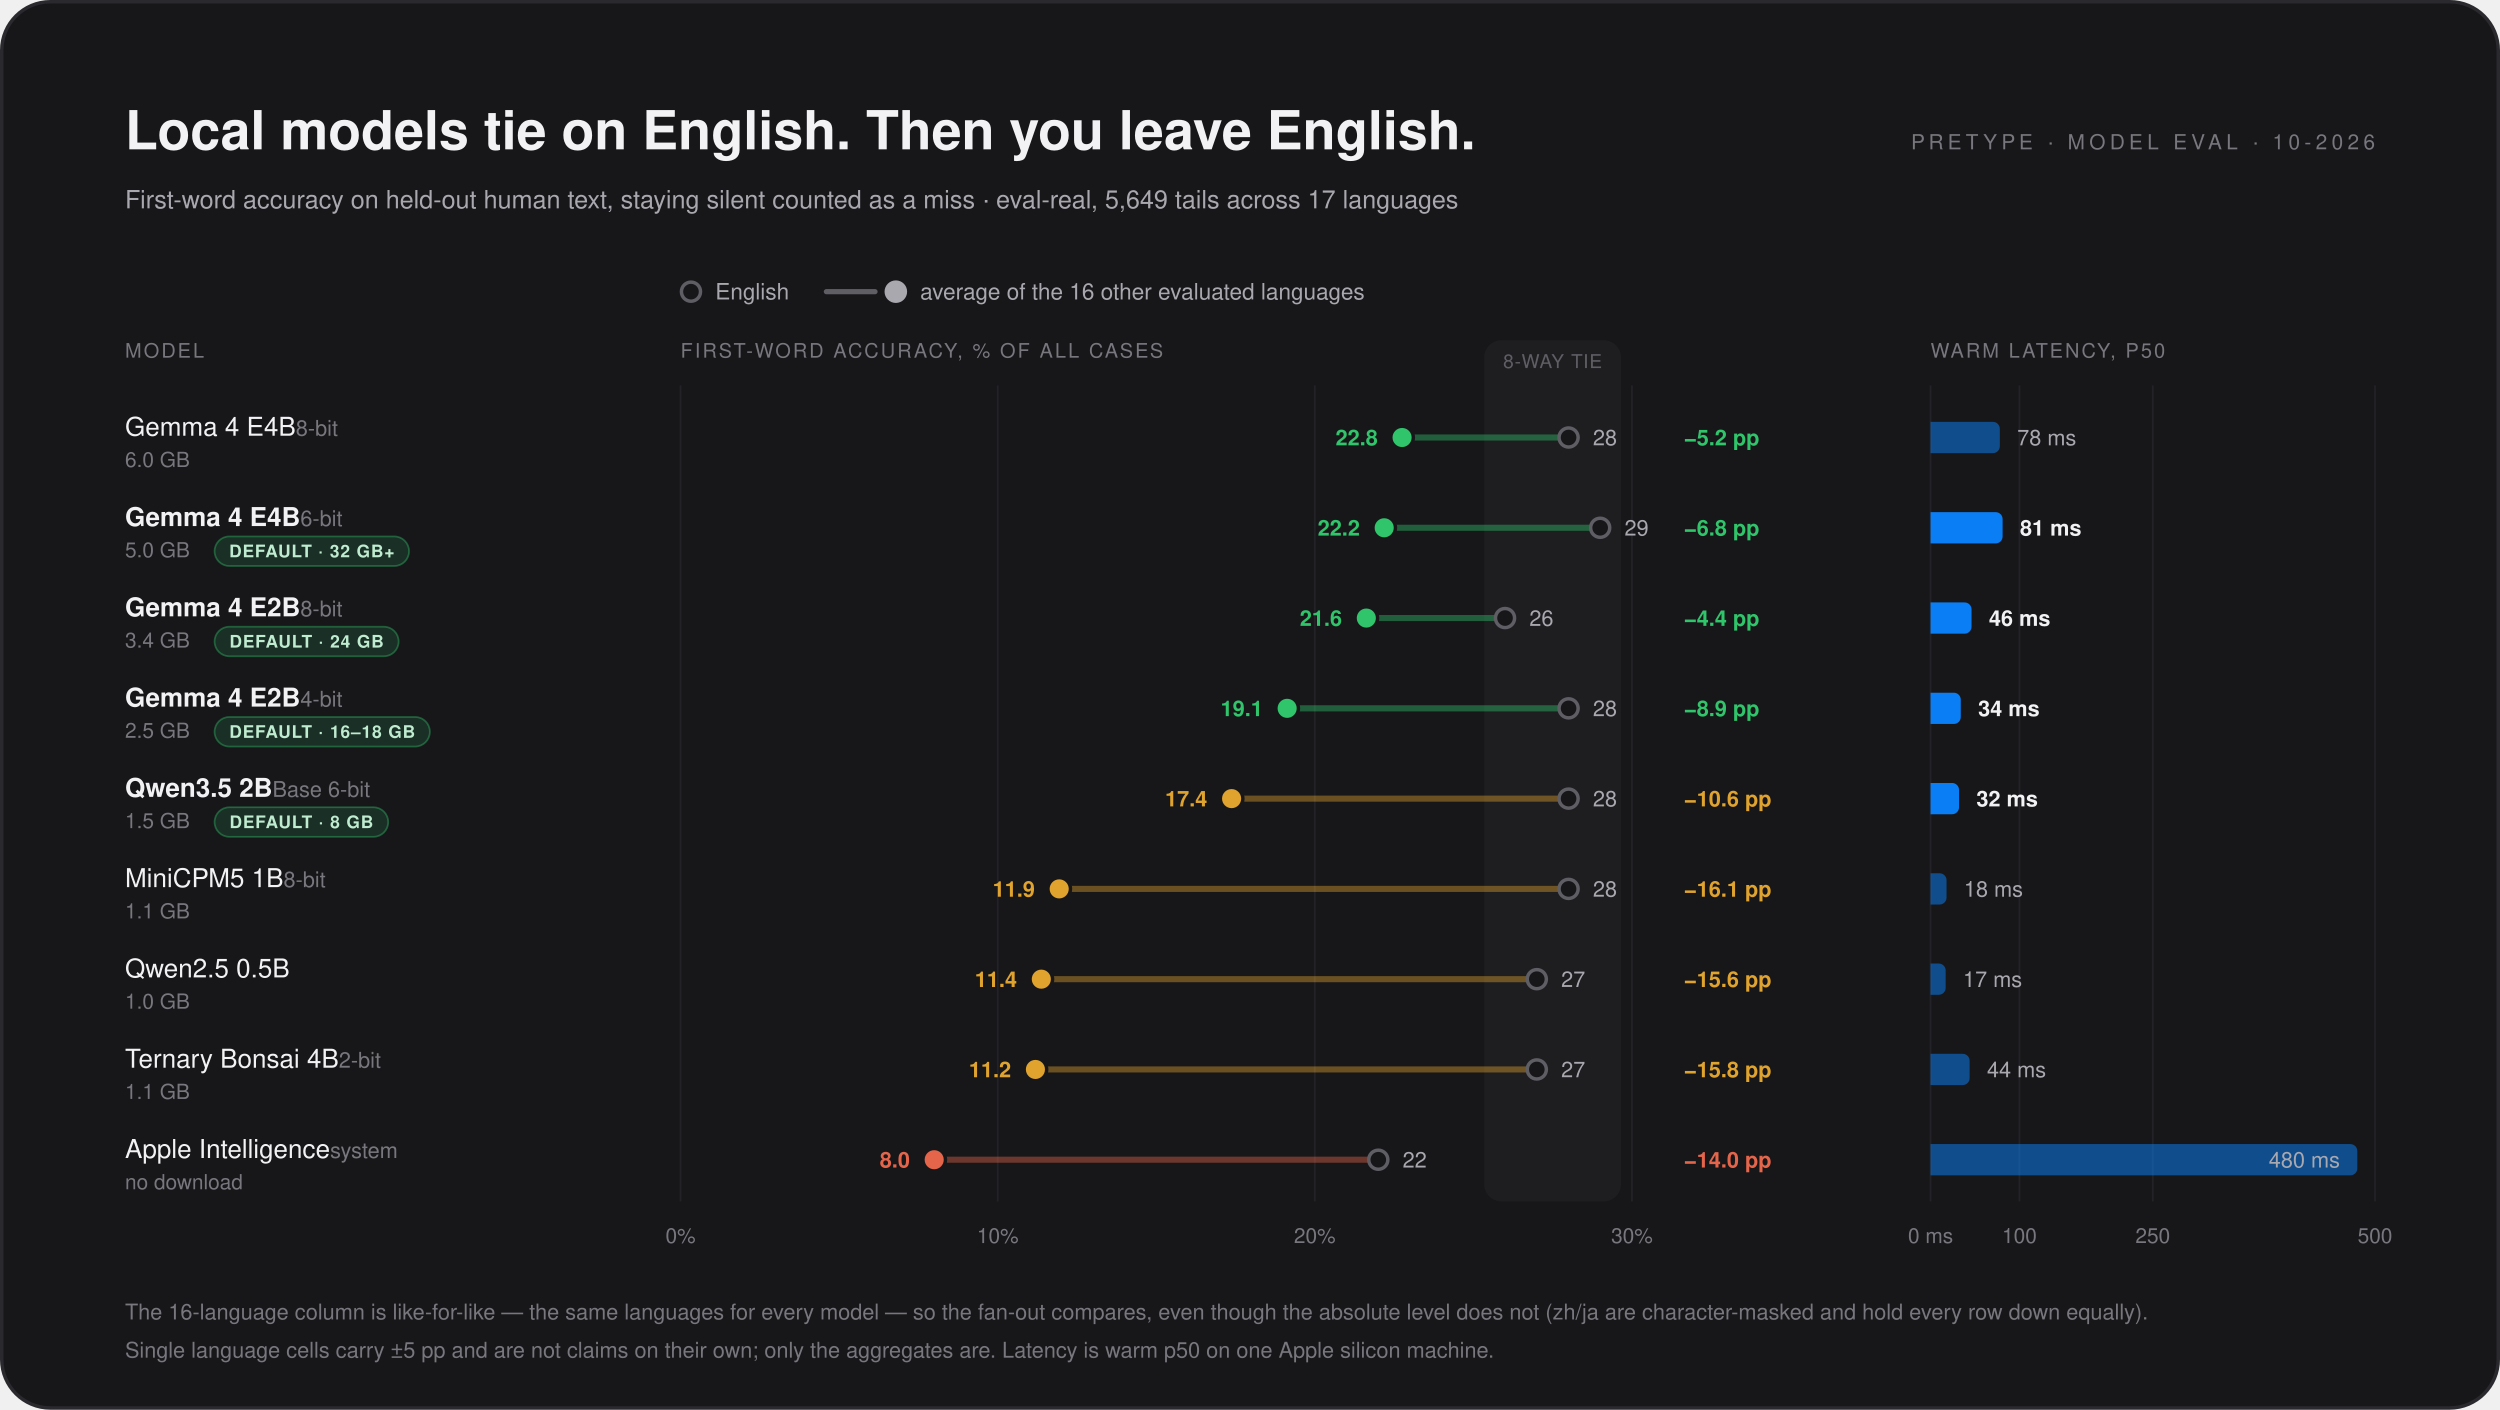
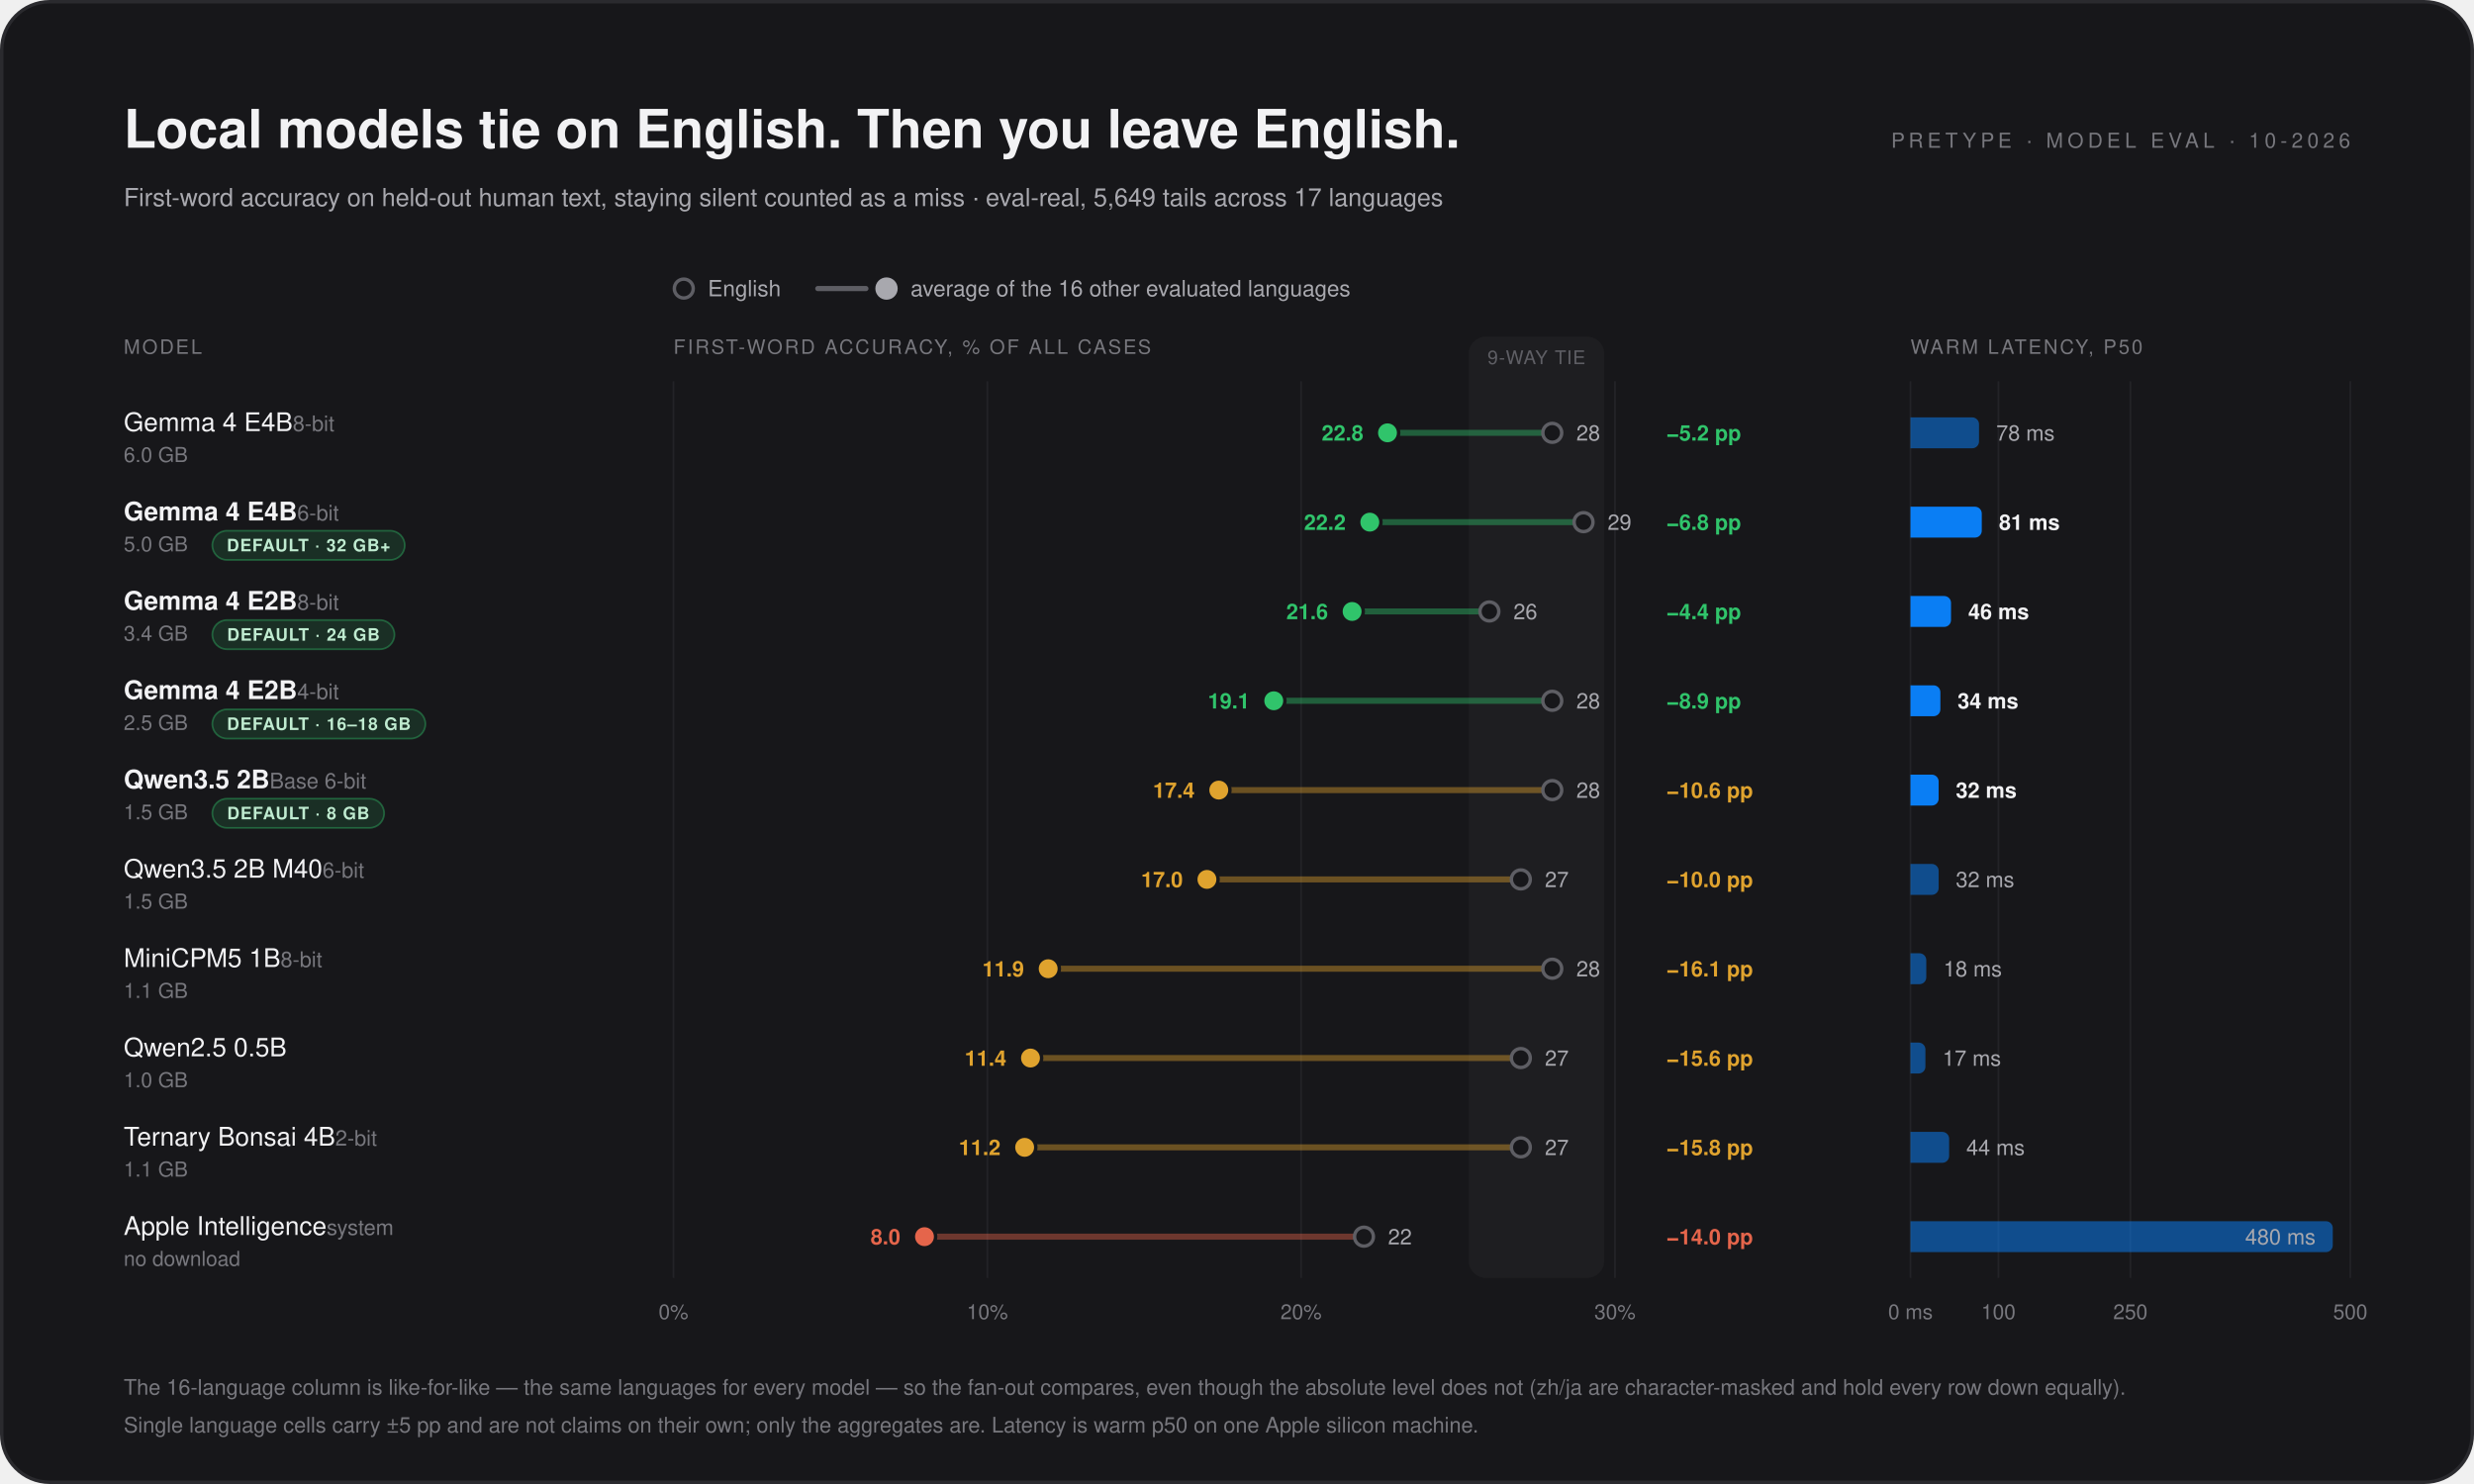
- <svg xmlns="http://www.w3.org/2000/svg" viewBox="0 0 1440 812" font-family="-apple-system,'SF Pro Text','Segoe UI',Helvetica,Arial,sans-serif" role="img" aria-label="Model catalog chart: on English the 8 downloadable models score 26 to 29 percent first-word accuracy, a statistical tie, and Apple Intelligence 22 percent; averaged over 16 other languages they fan out from 22.8 percent (Gemma 4 E4B) down to 8.0 percent (Apple Intelligence). Latency spans 17 ms to 480 ms.">
-   <rect x="1" y="1" width="1438" height="810" rx="28" fill="#17171A" stroke="#2A2A2E" stroke-width="2" />
+ <svg xmlns="http://www.w3.org/2000/svg" viewBox="0 0 1440 864" font-family="-apple-system,'SF Pro Text','Segoe UI',Helvetica,Arial,sans-serif" role="img" aria-label="Model catalog chart: on English the 9 downloadable models score 26 to 29 percent first-word accuracy, a statistical tie, and Apple Intelligence 22 percent; averaged over 16 other languages they fan out from 22.8 percent (Gemma 4 E4B) down to 8.0 percent (Apple Intelligence). Latency spans 17 ms to 480 ms.">
+   <rect x="1" y="1" width="1438" height="862" rx="28" fill="#17171A" stroke="#2A2A2E" stroke-width="2" />
  <text x="72" y="86" font-size="31" font-weight="650" fill="#F2F2F4">Local models tie on English. Then you leave English.</text>
  <text x="72" y="120" font-size="14.5" fill="#A8A8AE">First-word accuracy on held-out human text, staying silent counted as a miss · eval-real, 5,649 tails across 17 languages</text>
  <text x="1368" y="86" font-size="12" letter-spacing="2.5" text-anchor="end" fill="#77777D">PRETYPE · MODEL EVAL · 10-2026</text>
  <circle cx="398" cy="168" r="5.5" fill="#17171A" stroke="#5E5E64" stroke-width="2" />
  <text x="412" y="172.5" font-size="13" fill="#A8A8AE">English</text>
  <line x1="476" y1="168" x2="504" y2="168" stroke="#5E5E64" stroke-width="3" stroke-linecap="round" />
  <circle cx="516" cy="168" r="6.5" fill="#A8A8AE" />
  <text x="530" y="172.5" font-size="13" fill="#A8A8AE">average of the 16 other evaluated languages</text>
  <text x="72" y="206" font-size="11.5" letter-spacing="1.2" fill="#77777D">MODEL</text>
  <text x="392" y="206" font-size="11.5" letter-spacing="1.2" fill="#77777D">FIRST-WORD ACCURACY, % OF ALL CASES</text>
  <text x="1112" y="206" font-size="11.5" letter-spacing="1.2" fill="#77777D">WARM LATENCY, P50</text>
-   <line x1="392.0" y1="222" x2="392.0" y2="692" stroke="#232327" stroke-width="1" />
-   <text x="392.0" y="716" font-size="12" text-anchor="middle" fill="#77777D">0%</text>
-   <line x1="574.7" y1="222" x2="574.7" y2="692" stroke="#232327" stroke-width="1" />
-   <text x="574.7" y="716" font-size="12" text-anchor="middle" fill="#77777D">10%</text>
-   <line x1="757.3" y1="222" x2="757.3" y2="692" stroke="#232327" stroke-width="1" />
-   <text x="757.3" y="716" font-size="12" text-anchor="middle" fill="#77777D">20%</text>
-   <line x1="940.0" y1="222" x2="940.0" y2="692" stroke="#232327" stroke-width="1" />
-   <text x="940.0" y="716" font-size="12" text-anchor="middle" fill="#77777D">30%</text>
-   <line x1="1112.0" y1="222" x2="1112.0" y2="692" stroke="#232327" stroke-width="1" />
-   <text x="1112.0" y="716" font-size="12" text-anchor="middle" fill="#77777D">0 ms</text>
-   <line x1="1163.2" y1="222" x2="1163.2" y2="692" stroke="#232327" stroke-width="1" />
-   <text x="1163.2" y="716" font-size="12" text-anchor="middle" fill="#77777D">100</text>
-   <line x1="1240.0" y1="222" x2="1240.0" y2="692" stroke="#232327" stroke-width="1" />
-   <text x="1240.0" y="716" font-size="12" text-anchor="middle" fill="#77777D">250</text>
-   <line x1="1368.0" y1="222" x2="1368.0" y2="692" stroke="#232327" stroke-width="1" />
-   <text x="1368.0" y="716" font-size="12" text-anchor="middle" fill="#77777D">500</text>
-   <rect x="854.9" y="196" width="78.8" height="496" rx="10" fill="#FFFFFF" fill-opacity="0.035" />
-   <text x="894.3" y="212" font-size="11" letter-spacing="0.5" text-anchor="middle" fill="#5E5E64">8-WAY TIE</text>
+   <line x1="392.0" y1="222" x2="392.0" y2="744" stroke="#232327" stroke-width="1" />
+   <text x="392.0" y="768" font-size="12" text-anchor="middle" fill="#77777D">0%</text>
+   <line x1="574.7" y1="222" x2="574.7" y2="744" stroke="#232327" stroke-width="1" />
+   <text x="574.7" y="768" font-size="12" text-anchor="middle" fill="#77777D">10%</text>
+   <line x1="757.3" y1="222" x2="757.3" y2="744" stroke="#232327" stroke-width="1" />
+   <text x="757.3" y="768" font-size="12" text-anchor="middle" fill="#77777D">20%</text>
+   <line x1="940.0" y1="222" x2="940.0" y2="744" stroke="#232327" stroke-width="1" />
+   <text x="940.0" y="768" font-size="12" text-anchor="middle" fill="#77777D">30%</text>
+   <line x1="1112.0" y1="222" x2="1112.0" y2="744" stroke="#232327" stroke-width="1" />
+   <text x="1112.0" y="768" font-size="12" text-anchor="middle" fill="#77777D">0 ms</text>
+   <line x1="1163.2" y1="222" x2="1163.2" y2="744" stroke="#232327" stroke-width="1" />
+   <text x="1163.2" y="768" font-size="12" text-anchor="middle" fill="#77777D">100</text>
+   <line x1="1240.0" y1="222" x2="1240.0" y2="744" stroke="#232327" stroke-width="1" />
+   <text x="1240.0" y="768" font-size="12" text-anchor="middle" fill="#77777D">250</text>
+   <line x1="1368.0" y1="222" x2="1368.0" y2="744" stroke="#232327" stroke-width="1" />
+   <text x="1368.0" y="768" font-size="12" text-anchor="middle" fill="#77777D">500</text>
+   <rect x="854.9" y="196" width="78.8" height="548" rx="10" fill="#FFFFFF" fill-opacity="0.035" />
+   <text x="894.3" y="212" font-size="11" letter-spacing="0.5" text-anchor="middle" fill="#5E5E64">9-WAY TIE</text>
  <text x="72" y="251" font-size="15" font-weight="500" fill="#F2F2F4">Gemma 4 E4B<tspan font-size="12.5" font-weight="400" fill="#77777D"> 8-bit</tspan>
  </text>
  <text x="72" y="269" font-size="12" fill="#77777D">6.0 GB</text>
  <line x1="807.6" y1="252" x2="903.5" y2="252" stroke="#30C46B" stroke-opacity="0.42" stroke-width="3.5" stroke-linecap="round" />
  <circle cx="903.5" cy="252" r="5.5" fill="#17171A" stroke="#5E5E64" stroke-width="2" />
  <circle cx="807.6" cy="252" r="6.5" fill="#30C46B" stroke="#17171A" stroke-width="2" />
  <text x="793.6" y="256.5" font-size="12.5" font-weight="600" text-anchor="end" fill="#30C46B">22.8</text>
  <text x="917.5" y="256.5" font-size="12.5" fill="#A8A8AE">28</text>
  <text x="970" y="256.5" font-size="12.5" font-weight="600" fill="#30C46B">−5.2 pp</text>
  <path d="M 1112 243 h 35.9 a 4 4 0 0 1 4 4 v 10 a 4 4 0 0 1 -4 4 h -35.9 z" fill="#0A84FF" fill-opacity="0.5" />
  <text x="1161.9" y="256.5" font-size="12.5" font-weight="400" text-anchor="start" fill="#A8A8AE">78 ms</text>
  <text x="72" y="303" font-size="15" font-weight="650" fill="#F2F2F4">Gemma 4 E4B<tspan font-size="12.5" font-weight="400" fill="#77777D"> 6-bit</tspan>
  </text>
  <text x="72" y="321" font-size="12" fill="#77777D">5.0 GB</text>
  <rect x="123.6" y="309" width="112.0" height="17" rx="8.5" fill="#30C46B" fill-opacity="0.14" stroke="#30C46B" stroke-opacity="0.4" stroke-width="1" />
  <text x="179.6" y="321" font-size="10" font-weight="600" letter-spacing="0.5" text-anchor="middle" fill="#BFEBD0">DEFAULT · 32 GB+</text>
  <line x1="797.3" y1="304" x2="921.7" y2="304" stroke="#30C46B" stroke-opacity="0.42" stroke-width="3.5" stroke-linecap="round" />
  <circle cx="921.7" cy="304" r="5.5" fill="#17171A" stroke="#5E5E64" stroke-width="2" />
  <circle cx="797.3" cy="304" r="6.5" fill="#30C46B" stroke="#17171A" stroke-width="2" />
  <text x="783.3" y="308.5" font-size="12.5" font-weight="600" text-anchor="end" fill="#30C46B">22.2</text>
  <text x="935.7" y="308.5" font-size="12.5" fill="#A8A8AE">29</text>
  <text x="970" y="308.5" font-size="12.5" font-weight="600" fill="#30C46B">−6.8 pp</text>
  <path d="M 1112 295 h 37.5 a 4 4 0 0 1 4 4 v 10 a 4 4 0 0 1 -4 4 h -37.5 z" fill="#0A84FF" fill-opacity="0.95" />
  <text x="1163.5" y="308.5" font-size="12.5" font-weight="600" text-anchor="start" fill="#F2F2F4">81 ms</text>
  <text x="72" y="355" font-size="15" font-weight="650" fill="#F2F2F4">Gemma 4 E2B<tspan font-size="12.5" font-weight="400" fill="#77777D"> 8-bit</tspan>
  </text>
  <text x="72" y="373" font-size="12" fill="#77777D">3.4 GB</text>
  <rect x="123.6" y="361" width="106.0" height="17" rx="8.5" fill="#30C46B" fill-opacity="0.14" stroke="#30C46B" stroke-opacity="0.4" stroke-width="1" />
  <text x="176.6" y="373" font-size="10" font-weight="600" letter-spacing="0.5" text-anchor="middle" fill="#BFEBD0">DEFAULT · 24 GB</text>
  <line x1="787.0" y1="356" x2="866.9" y2="356" stroke="#30C46B" stroke-opacity="0.42" stroke-width="3.5" stroke-linecap="round" />
  <circle cx="866.9" cy="356" r="5.5" fill="#17171A" stroke="#5E5E64" stroke-width="2" />
  <circle cx="787.0" cy="356" r="6.5" fill="#30C46B" stroke="#17171A" stroke-width="2" />
  <text x="773.0" y="360.5" font-size="12.5" font-weight="600" text-anchor="end" fill="#30C46B">21.6</text>
  <text x="880.9" y="360.5" font-size="12.5" fill="#A8A8AE">26</text>
  <text x="970" y="360.5" font-size="12.5" font-weight="600" fill="#30C46B">−4.4 pp</text>
  <path d="M 1112 347 h 19.6 a 4 4 0 0 1 4 4 v 10 a 4 4 0 0 1 -4 4 h -19.6 z" fill="#0A84FF" fill-opacity="0.95" />
  <text x="1145.6" y="360.5" font-size="12.5" font-weight="600" text-anchor="start" fill="#F2F2F4">46 ms</text>
  <text x="72" y="407" font-size="15" font-weight="650" fill="#F2F2F4">Gemma 4 E2B<tspan font-size="12.5" font-weight="400" fill="#77777D"> 4-bit</tspan>
  </text>
  <text x="72" y="425" font-size="12" fill="#77777D">2.5 GB</text>
  <rect x="123.6" y="413" width="124.0" height="17" rx="8.5" fill="#30C46B" fill-opacity="0.14" stroke="#30C46B" stroke-opacity="0.4" stroke-width="1" />
  <text x="185.6" y="425" font-size="10" font-weight="600" letter-spacing="0.5" text-anchor="middle" fill="#BFEBD0">DEFAULT · 16–18 GB</text>
  <line x1="741.4" y1="408" x2="903.5" y2="408" stroke="#30C46B" stroke-opacity="0.42" stroke-width="3.5" stroke-linecap="round" />
  <circle cx="903.5" cy="408" r="5.5" fill="#17171A" stroke="#5E5E64" stroke-width="2" />
  <circle cx="741.4" cy="408" r="6.5" fill="#30C46B" stroke="#17171A" stroke-width="2" />
  <text x="727.4" y="412.5" font-size="12.5" font-weight="600" text-anchor="end" fill="#30C46B">19.1</text>
  <text x="917.5" y="412.5" font-size="12.5" fill="#A8A8AE">28</text>
  <text x="970" y="412.5" font-size="12.5" font-weight="600" fill="#30C46B">−8.9 pp</text>
  <path d="M 1112 399 h 13.4 a 4 4 0 0 1 4 4 v 10 a 4 4 0 0 1 -4 4 h -13.4 z" fill="#0A84FF" fill-opacity="0.95" />
  <text x="1139.4" y="412.5" font-size="12.5" font-weight="600" text-anchor="start" fill="#F2F2F4">34 ms</text>
  <text x="72" y="459" font-size="15" font-weight="650" fill="#F2F2F4">Qwen3.5 2B<tspan font-size="12.5" font-weight="400" fill="#77777D"> Base 6-bit</tspan>
  </text>
  <text x="72" y="477" font-size="12" fill="#77777D">1.5 GB</text>
  <rect x="123.6" y="465" width="100.0" height="17" rx="8.5" fill="#30C46B" fill-opacity="0.14" stroke="#30C46B" stroke-opacity="0.4" stroke-width="1" />
  <text x="173.6" y="477" font-size="10" font-weight="600" letter-spacing="0.5" text-anchor="middle" fill="#BFEBD0">DEFAULT · 8 GB</text>
  <line x1="709.4" y1="460" x2="903.5" y2="460" stroke="#E0A32E" stroke-opacity="0.42" stroke-width="3.5" stroke-linecap="round" />
  <circle cx="903.5" cy="460" r="5.5" fill="#17171A" stroke="#5E5E64" stroke-width="2" />
  <circle cx="709.4" cy="460" r="6.5" fill="#E0A32E" stroke="#17171A" stroke-width="2" />
  <text x="695.4" y="464.5" font-size="12.5" font-weight="600" text-anchor="end" fill="#E0A32E">17.4</text>
  <text x="917.5" y="464.5" font-size="12.5" fill="#A8A8AE">28</text>
  <text x="970" y="464.5" font-size="12.5" font-weight="600" fill="#E0A32E">−10.6 pp</text>
  <path d="M 1112 451 h 12.4 a 4 4 0 0 1 4 4 v 10 a 4 4 0 0 1 -4 4 h -12.4 z" fill="#0A84FF" fill-opacity="0.95" />
  <text x="1138.4" y="464.5" font-size="12.5" font-weight="600" text-anchor="start" fill="#F2F2F4">32 ms</text>
-   <text x="72" y="511" font-size="15" font-weight="500" fill="#F2F2F4">MiniCPM5 1B<tspan font-size="12.5" font-weight="400" fill="#77777D"> 8-bit</tspan>
+   <text x="72" y="511" font-size="15" font-weight="500" fill="#F2F2F4">Qwen3.5 2B M40<tspan font-size="12.5" font-weight="400" fill="#77777D"> 6-bit</tspan>
  </text>
-   <text x="72" y="529" font-size="12" fill="#77777D">1.1 GB</text>
-   <line x1="610.1" y1="512" x2="903.5" y2="512" stroke="#E0A32E" stroke-opacity="0.42" stroke-width="3.5" stroke-linecap="round" />
-   <circle cx="903.5" cy="512" r="5.5" fill="#17171A" stroke="#5E5E64" stroke-width="2" />
-   <circle cx="610.1" cy="512" r="6.5" fill="#E0A32E" stroke="#17171A" stroke-width="2" />
-   <text x="596.1" y="516.5" font-size="12.5" font-weight="600" text-anchor="end" fill="#E0A32E">11.9</text>
-   <text x="917.5" y="516.5" font-size="12.5" fill="#A8A8AE">28</text>
-   <text x="970" y="516.5" font-size="12.5" font-weight="600" fill="#E0A32E">−16.1 pp</text>
-   <path d="M 1112 503 h 5.2 a 4 4 0 0 1 4 4 v 10 a 4 4 0 0 1 -4 4 h -5.2 z" fill="#0A84FF" fill-opacity="0.5" />
-   <text x="1131.2" y="516.5" font-size="12.5" font-weight="400" text-anchor="start" fill="#A8A8AE">18 ms</text>
-   <text x="72" y="563" font-size="15" font-weight="500" fill="#F2F2F4">Qwen2.5 0.5B</text>
-   <text x="72" y="581" font-size="12" fill="#77777D">1.0 GB</text>
-   <line x1="599.8" y1="564" x2="885.2" y2="564" stroke="#E0A32E" stroke-opacity="0.42" stroke-width="3.5" stroke-linecap="round" />
-   <circle cx="885.2" cy="564" r="5.5" fill="#17171A" stroke="#5E5E64" stroke-width="2" />
-   <circle cx="599.8" cy="564" r="6.5" fill="#E0A32E" stroke="#17171A" stroke-width="2" />
-   <text x="585.8" y="568.5" font-size="12.5" font-weight="600" text-anchor="end" fill="#E0A32E">11.4</text>
-   <text x="899.2" y="568.5" font-size="12.5" fill="#A8A8AE">27</text>
-   <text x="970" y="568.5" font-size="12.5" font-weight="600" fill="#E0A32E">−15.6 pp</text>
-   <path d="M 1112 555 h 4.7 a 4 4 0 0 1 4 4 v 10 a 4 4 0 0 1 -4 4 h -4.7 z" fill="#0A84FF" fill-opacity="0.5" />
-   <text x="1130.7" y="568.5" font-size="12.5" font-weight="400" text-anchor="start" fill="#A8A8AE">17 ms</text>
-   <text x="72" y="615" font-size="15" font-weight="500" fill="#F2F2F4">Ternary Bonsai 4B<tspan font-size="12.5" font-weight="400" fill="#77777D"> 2-bit</tspan>
+   <text x="72" y="529" font-size="12" fill="#77777D">1.5 GB</text>
+   <line x1="702.5" y1="512" x2="885.2" y2="512" stroke="#E0A32E" stroke-opacity="0.42" stroke-width="3.5" stroke-linecap="round" />
+   <circle cx="885.2" cy="512" r="5.5" fill="#17171A" stroke="#5E5E64" stroke-width="2" />
+   <circle cx="702.5" cy="512" r="6.5" fill="#E0A32E" stroke="#17171A" stroke-width="2" />
+   <text x="688.5" y="516.5" font-size="12.5" font-weight="600" text-anchor="end" fill="#E0A32E">17.0</text>
+   <text x="899.2" y="516.5" font-size="12.5" fill="#A8A8AE">27</text>
+   <text x="970" y="516.5" font-size="12.5" font-weight="600" fill="#E0A32E">−10.0 pp</text>
+   <path d="M 1112 503 h 12.4 a 4 4 0 0 1 4 4 v 10 a 4 4 0 0 1 -4 4 h -12.4 z" fill="#0A84FF" fill-opacity="0.5" />
+   <text x="1138.4" y="516.5" font-size="12.5" font-weight="400" text-anchor="start" fill="#A8A8AE">32 ms</text>
+   <text x="72" y="563" font-size="15" font-weight="500" fill="#F2F2F4">MiniCPM5 1B<tspan font-size="12.5" font-weight="400" fill="#77777D"> 8-bit</tspan>
  </text>
-   <text x="72" y="633" font-size="12" fill="#77777D">1.1 GB</text>
-   <line x1="596.4" y1="616" x2="885.2" y2="616" stroke="#E0A32E" stroke-opacity="0.42" stroke-width="3.5" stroke-linecap="round" />
+   <text x="72" y="581" font-size="12" fill="#77777D">1.1 GB</text>
+   <line x1="610.1" y1="564" x2="903.5" y2="564" stroke="#E0A32E" stroke-opacity="0.42" stroke-width="3.5" stroke-linecap="round" />
+   <circle cx="903.5" cy="564" r="5.5" fill="#17171A" stroke="#5E5E64" stroke-width="2" />
+   <circle cx="610.1" cy="564" r="6.5" fill="#E0A32E" stroke="#17171A" stroke-width="2" />
+   <text x="596.1" y="568.5" font-size="12.5" font-weight="600" text-anchor="end" fill="#E0A32E">11.9</text>
+   <text x="917.5" y="568.5" font-size="12.5" fill="#A8A8AE">28</text>
+   <text x="970" y="568.5" font-size="12.5" font-weight="600" fill="#E0A32E">−16.1 pp</text>
+   <path d="M 1112 555 h 5.2 a 4 4 0 0 1 4 4 v 10 a 4 4 0 0 1 -4 4 h -5.2 z" fill="#0A84FF" fill-opacity="0.5" />
+   <text x="1131.2" y="568.5" font-size="12.5" font-weight="400" text-anchor="start" fill="#A8A8AE">18 ms</text>
+   <text x="72" y="615" font-size="15" font-weight="500" fill="#F2F2F4">Qwen2.5 0.5B</text>
+   <text x="72" y="633" font-size="12" fill="#77777D">1.0 GB</text>
+   <line x1="599.8" y1="616" x2="885.2" y2="616" stroke="#E0A32E" stroke-opacity="0.42" stroke-width="3.5" stroke-linecap="round" />
  <circle cx="885.2" cy="616" r="5.5" fill="#17171A" stroke="#5E5E64" stroke-width="2" />
-   <circle cx="596.4" cy="616" r="6.5" fill="#E0A32E" stroke="#17171A" stroke-width="2" />
-   <text x="582.4" y="620.5" font-size="12.5" font-weight="600" text-anchor="end" fill="#E0A32E">11.2</text>
+   <circle cx="599.8" cy="616" r="6.5" fill="#E0A32E" stroke="#17171A" stroke-width="2" />
+   <text x="585.8" y="620.5" font-size="12.5" font-weight="600" text-anchor="end" fill="#E0A32E">11.4</text>
  <text x="899.2" y="620.5" font-size="12.5" fill="#A8A8AE">27</text>
-   <text x="970" y="620.5" font-size="12.5" font-weight="600" fill="#E0A32E">−15.8 pp</text>
-   <path d="M 1112 607 h 18.5 a 4 4 0 0 1 4 4 v 10 a 4 4 0 0 1 -4 4 h -18.5 z" fill="#0A84FF" fill-opacity="0.5" />
-   <text x="1144.5" y="620.5" font-size="12.5" font-weight="400" text-anchor="start" fill="#A8A8AE">44 ms</text>
-   <text x="72" y="667" font-size="15" font-weight="500" fill="#F2F2F4">Apple Intelligence<tspan font-size="12.5" font-weight="400" fill="#77777D"> system</tspan>
+   <text x="970" y="620.5" font-size="12.5" font-weight="600" fill="#E0A32E">−15.6 pp</text>
+   <path d="M 1112 607 h 4.7 a 4 4 0 0 1 4 4 v 10 a 4 4 0 0 1 -4 4 h -4.7 z" fill="#0A84FF" fill-opacity="0.5" />
+   <text x="1130.7" y="620.5" font-size="12.5" font-weight="400" text-anchor="start" fill="#A8A8AE">17 ms</text>
+   <text x="72" y="667" font-size="15" font-weight="500" fill="#F2F2F4">Ternary Bonsai 4B<tspan font-size="12.5" font-weight="400" fill="#77777D"> 2-bit</tspan>
  </text>
-   <text x="72" y="685" font-size="12" fill="#77777D">no download</text>
-   <line x1="538.1" y1="668" x2="793.9" y2="668" stroke="#E5654B" stroke-opacity="0.42" stroke-width="3.5" stroke-linecap="round" />
-   <circle cx="793.9" cy="668" r="5.5" fill="#17171A" stroke="#5E5E64" stroke-width="2" />
-   <circle cx="538.1" cy="668" r="6.5" fill="#E5654B" stroke="#17171A" stroke-width="2" />
-   <text x="524.1" y="672.5" font-size="12.5" font-weight="600" text-anchor="end" fill="#E5654B">8.0</text>
-   <text x="807.9" y="672.5" font-size="12.5" fill="#A8A8AE">22</text>
-   <text x="970" y="672.5" font-size="12.5" font-weight="600" fill="#E5654B">−14.0 pp</text>
-   <path d="M 1112 659 h 241.8 a 4 4 0 0 1 4 4 v 10 a 4 4 0 0 1 -4 4 h -241.8 z" fill="#0A84FF" fill-opacity="0.5" />
-   <text x="1347.8" y="672.5" font-size="12.5" font-weight="400" text-anchor="end" fill="#A8A8AE">480 ms</text>
-   <text x="72" y="760" font-size="12.5" fill="#77777D">The 16-language column is like-for-like — the same languages for every model — so the fan-out compares, even though the absolute level does not (zh/ja are character-masked and hold every row down equally).</text>
-   <text x="72" y="782" font-size="12.5" fill="#77777D">Single language cells carry ±5 pp and are not claims on their own; only the aggregates are. Latency is warm p50 on one Apple silicon machine.</text>
+   <text x="72" y="685" font-size="12" fill="#77777D">1.1 GB</text>
+   <line x1="596.4" y1="668" x2="885.2" y2="668" stroke="#E0A32E" stroke-opacity="0.42" stroke-width="3.5" stroke-linecap="round" />
+   <circle cx="885.2" cy="668" r="5.5" fill="#17171A" stroke="#5E5E64" stroke-width="2" />
+   <circle cx="596.4" cy="668" r="6.5" fill="#E0A32E" stroke="#17171A" stroke-width="2" />
+   <text x="582.4" y="672.5" font-size="12.5" font-weight="600" text-anchor="end" fill="#E0A32E">11.2</text>
+   <text x="899.2" y="672.5" font-size="12.5" fill="#A8A8AE">27</text>
+   <text x="970" y="672.5" font-size="12.5" font-weight="600" fill="#E0A32E">−15.8 pp</text>
+   <path d="M 1112 659 h 18.5 a 4 4 0 0 1 4 4 v 10 a 4 4 0 0 1 -4 4 h -18.5 z" fill="#0A84FF" fill-opacity="0.5" />
+   <text x="1144.5" y="672.5" font-size="12.5" font-weight="400" text-anchor="start" fill="#A8A8AE">44 ms</text>
+   <text x="72" y="719" font-size="15" font-weight="500" fill="#F2F2F4">Apple Intelligence<tspan font-size="12.5" font-weight="400" fill="#77777D"> system</tspan>
+   </text>
+   <text x="72" y="737" font-size="12" fill="#77777D">no download</text>
+   <line x1="538.1" y1="720" x2="793.9" y2="720" stroke="#E5654B" stroke-opacity="0.42" stroke-width="3.5" stroke-linecap="round" />
+   <circle cx="793.9" cy="720" r="5.5" fill="#17171A" stroke="#5E5E64" stroke-width="2" />
+   <circle cx="538.1" cy="720" r="6.5" fill="#E5654B" stroke="#17171A" stroke-width="2" />
+   <text x="524.1" y="724.5" font-size="12.5" font-weight="600" text-anchor="end" fill="#E5654B">8.0</text>
+   <text x="807.9" y="724.5" font-size="12.5" fill="#A8A8AE">22</text>
+   <text x="970" y="724.5" font-size="12.5" font-weight="600" fill="#E5654B">−14.0 pp</text>
+   <path d="M 1112 711 h 241.8 a 4 4 0 0 1 4 4 v 10 a 4 4 0 0 1 -4 4 h -241.8 z" fill="#0A84FF" fill-opacity="0.5" />
+   <text x="1347.8" y="724.5" font-size="12.5" font-weight="400" text-anchor="end" fill="#A8A8AE">480 ms</text>
+   <text x="72" y="812" font-size="12.5" fill="#77777D">The 16-language column is like-for-like — the same languages for every model — so the fan-out compares, even though the absolute level does not (zh/ja are character-masked and hold every row down equally).</text>
+   <text x="72" y="834" font-size="12.5" fill="#77777D">Single language cells carry ±5 pp and are not claims on their own; only the aggregates are. Latency is warm p50 on one Apple silicon machine.</text>
</svg>
